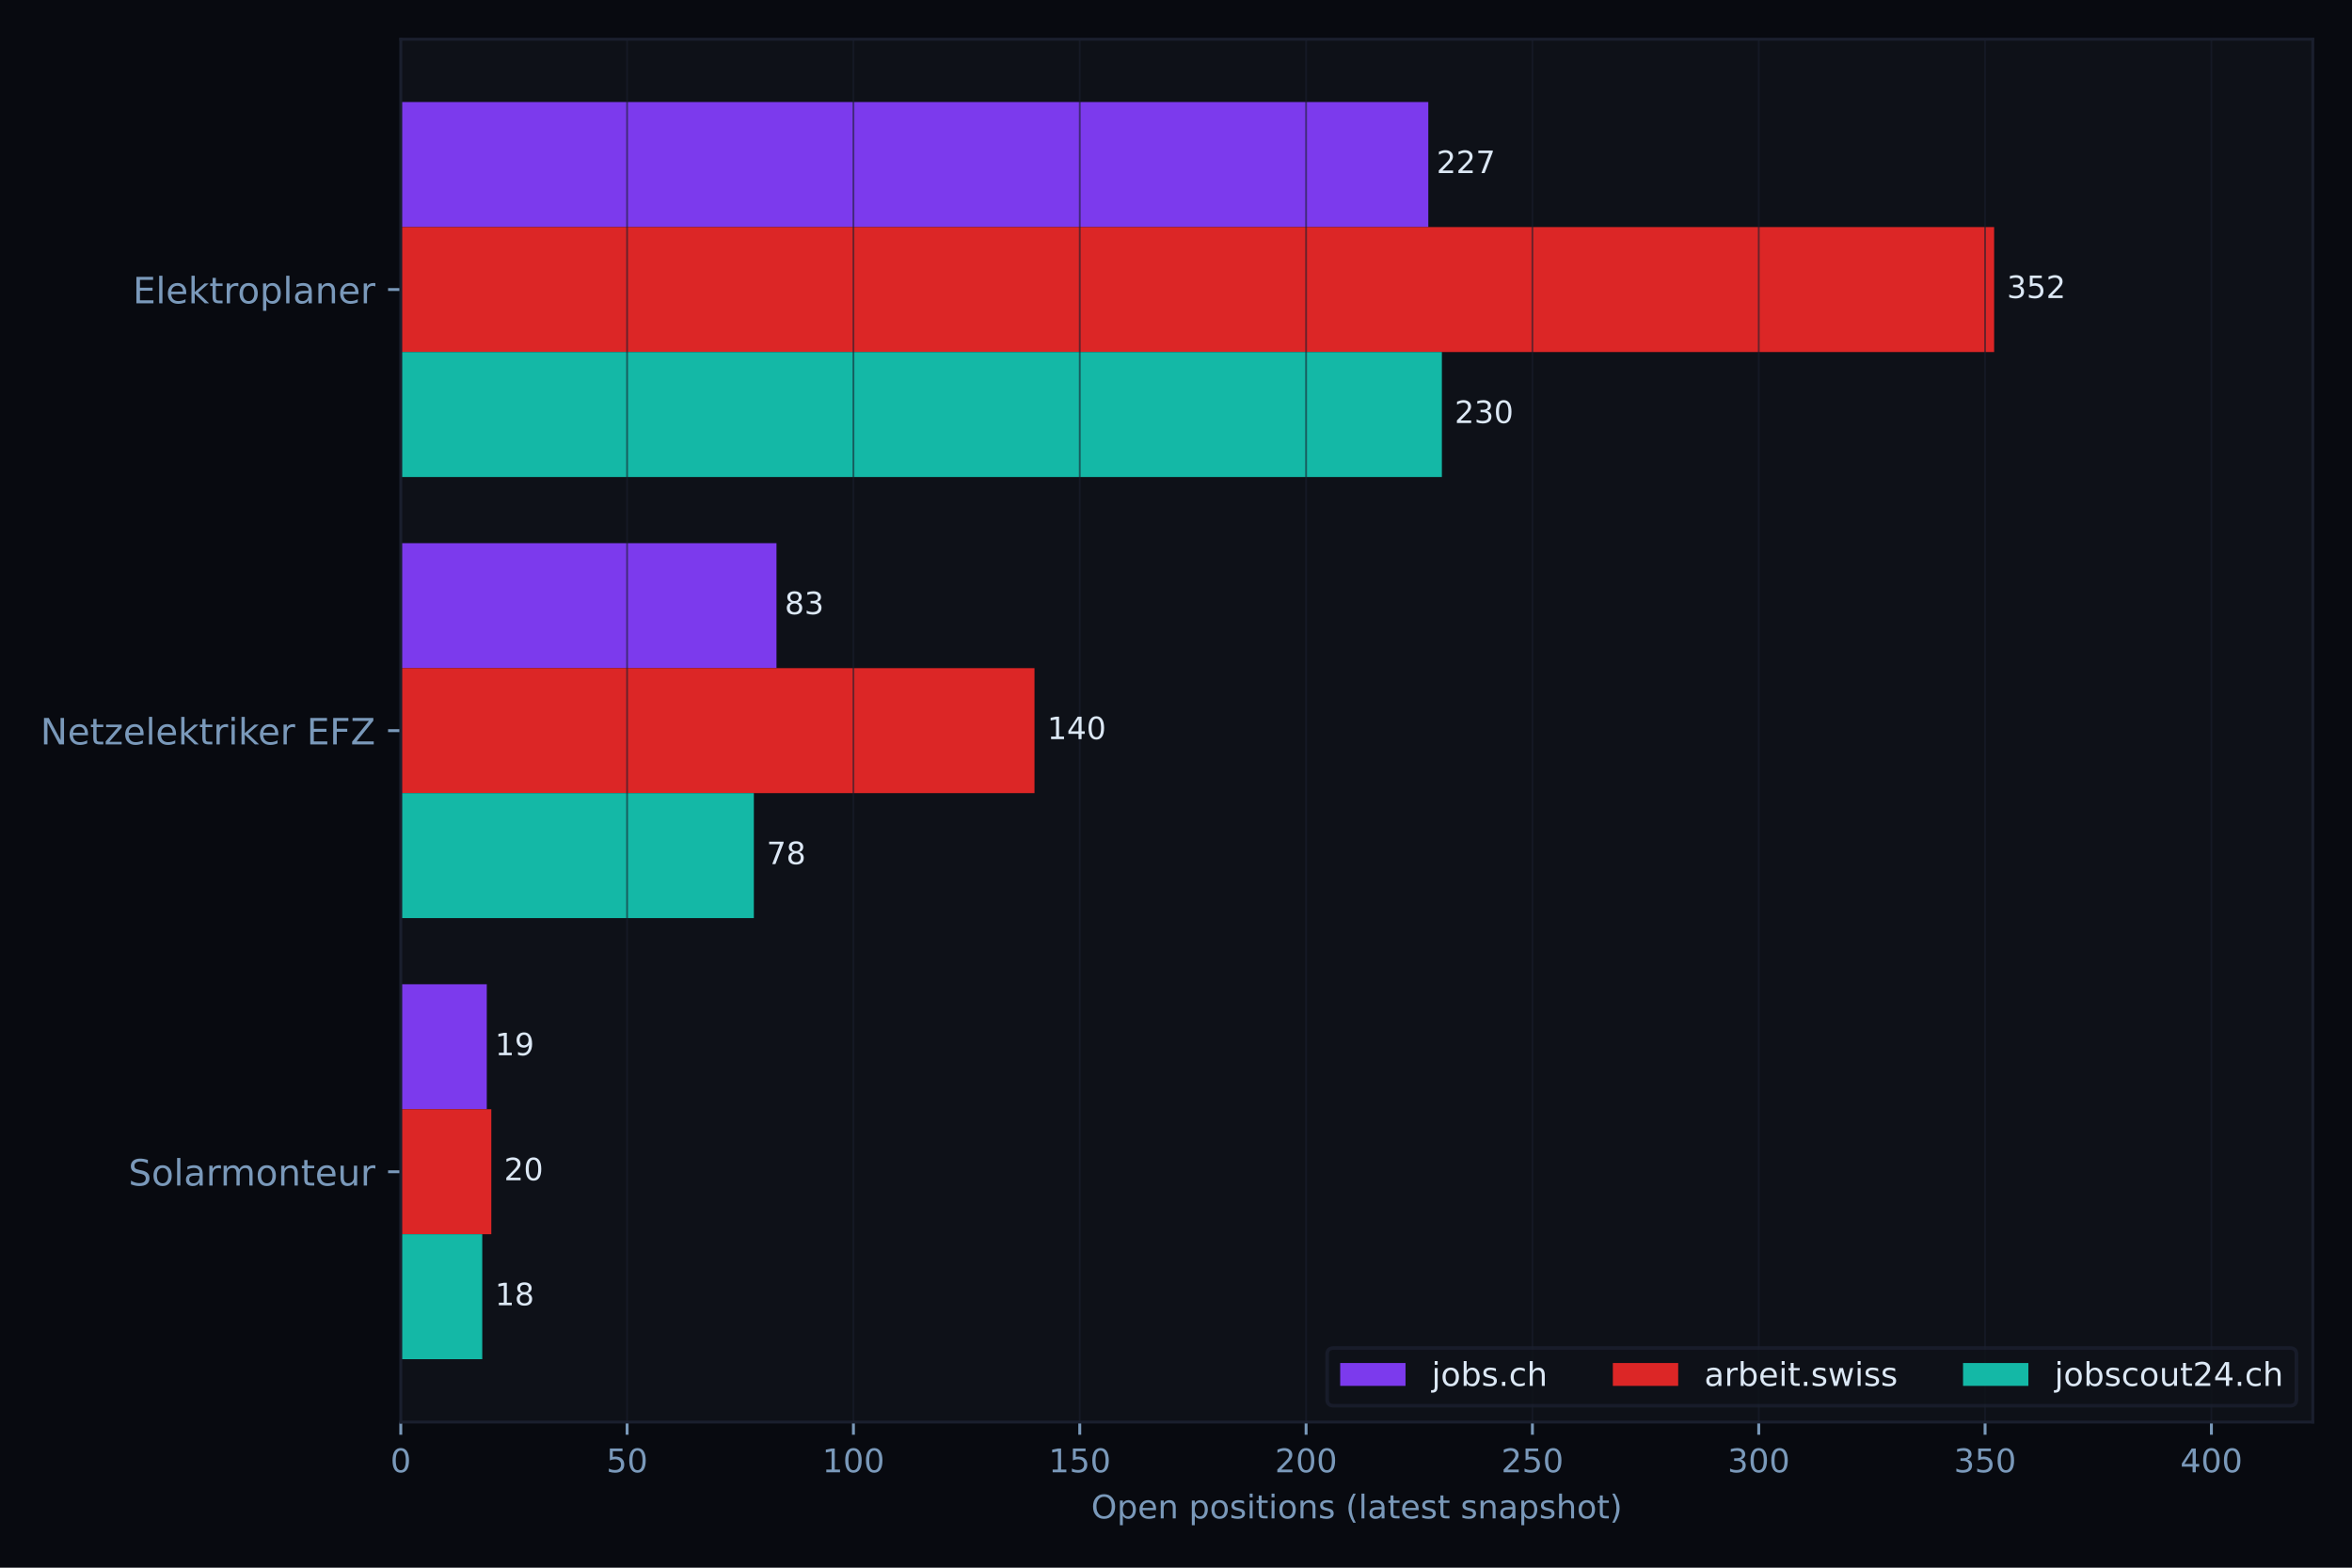
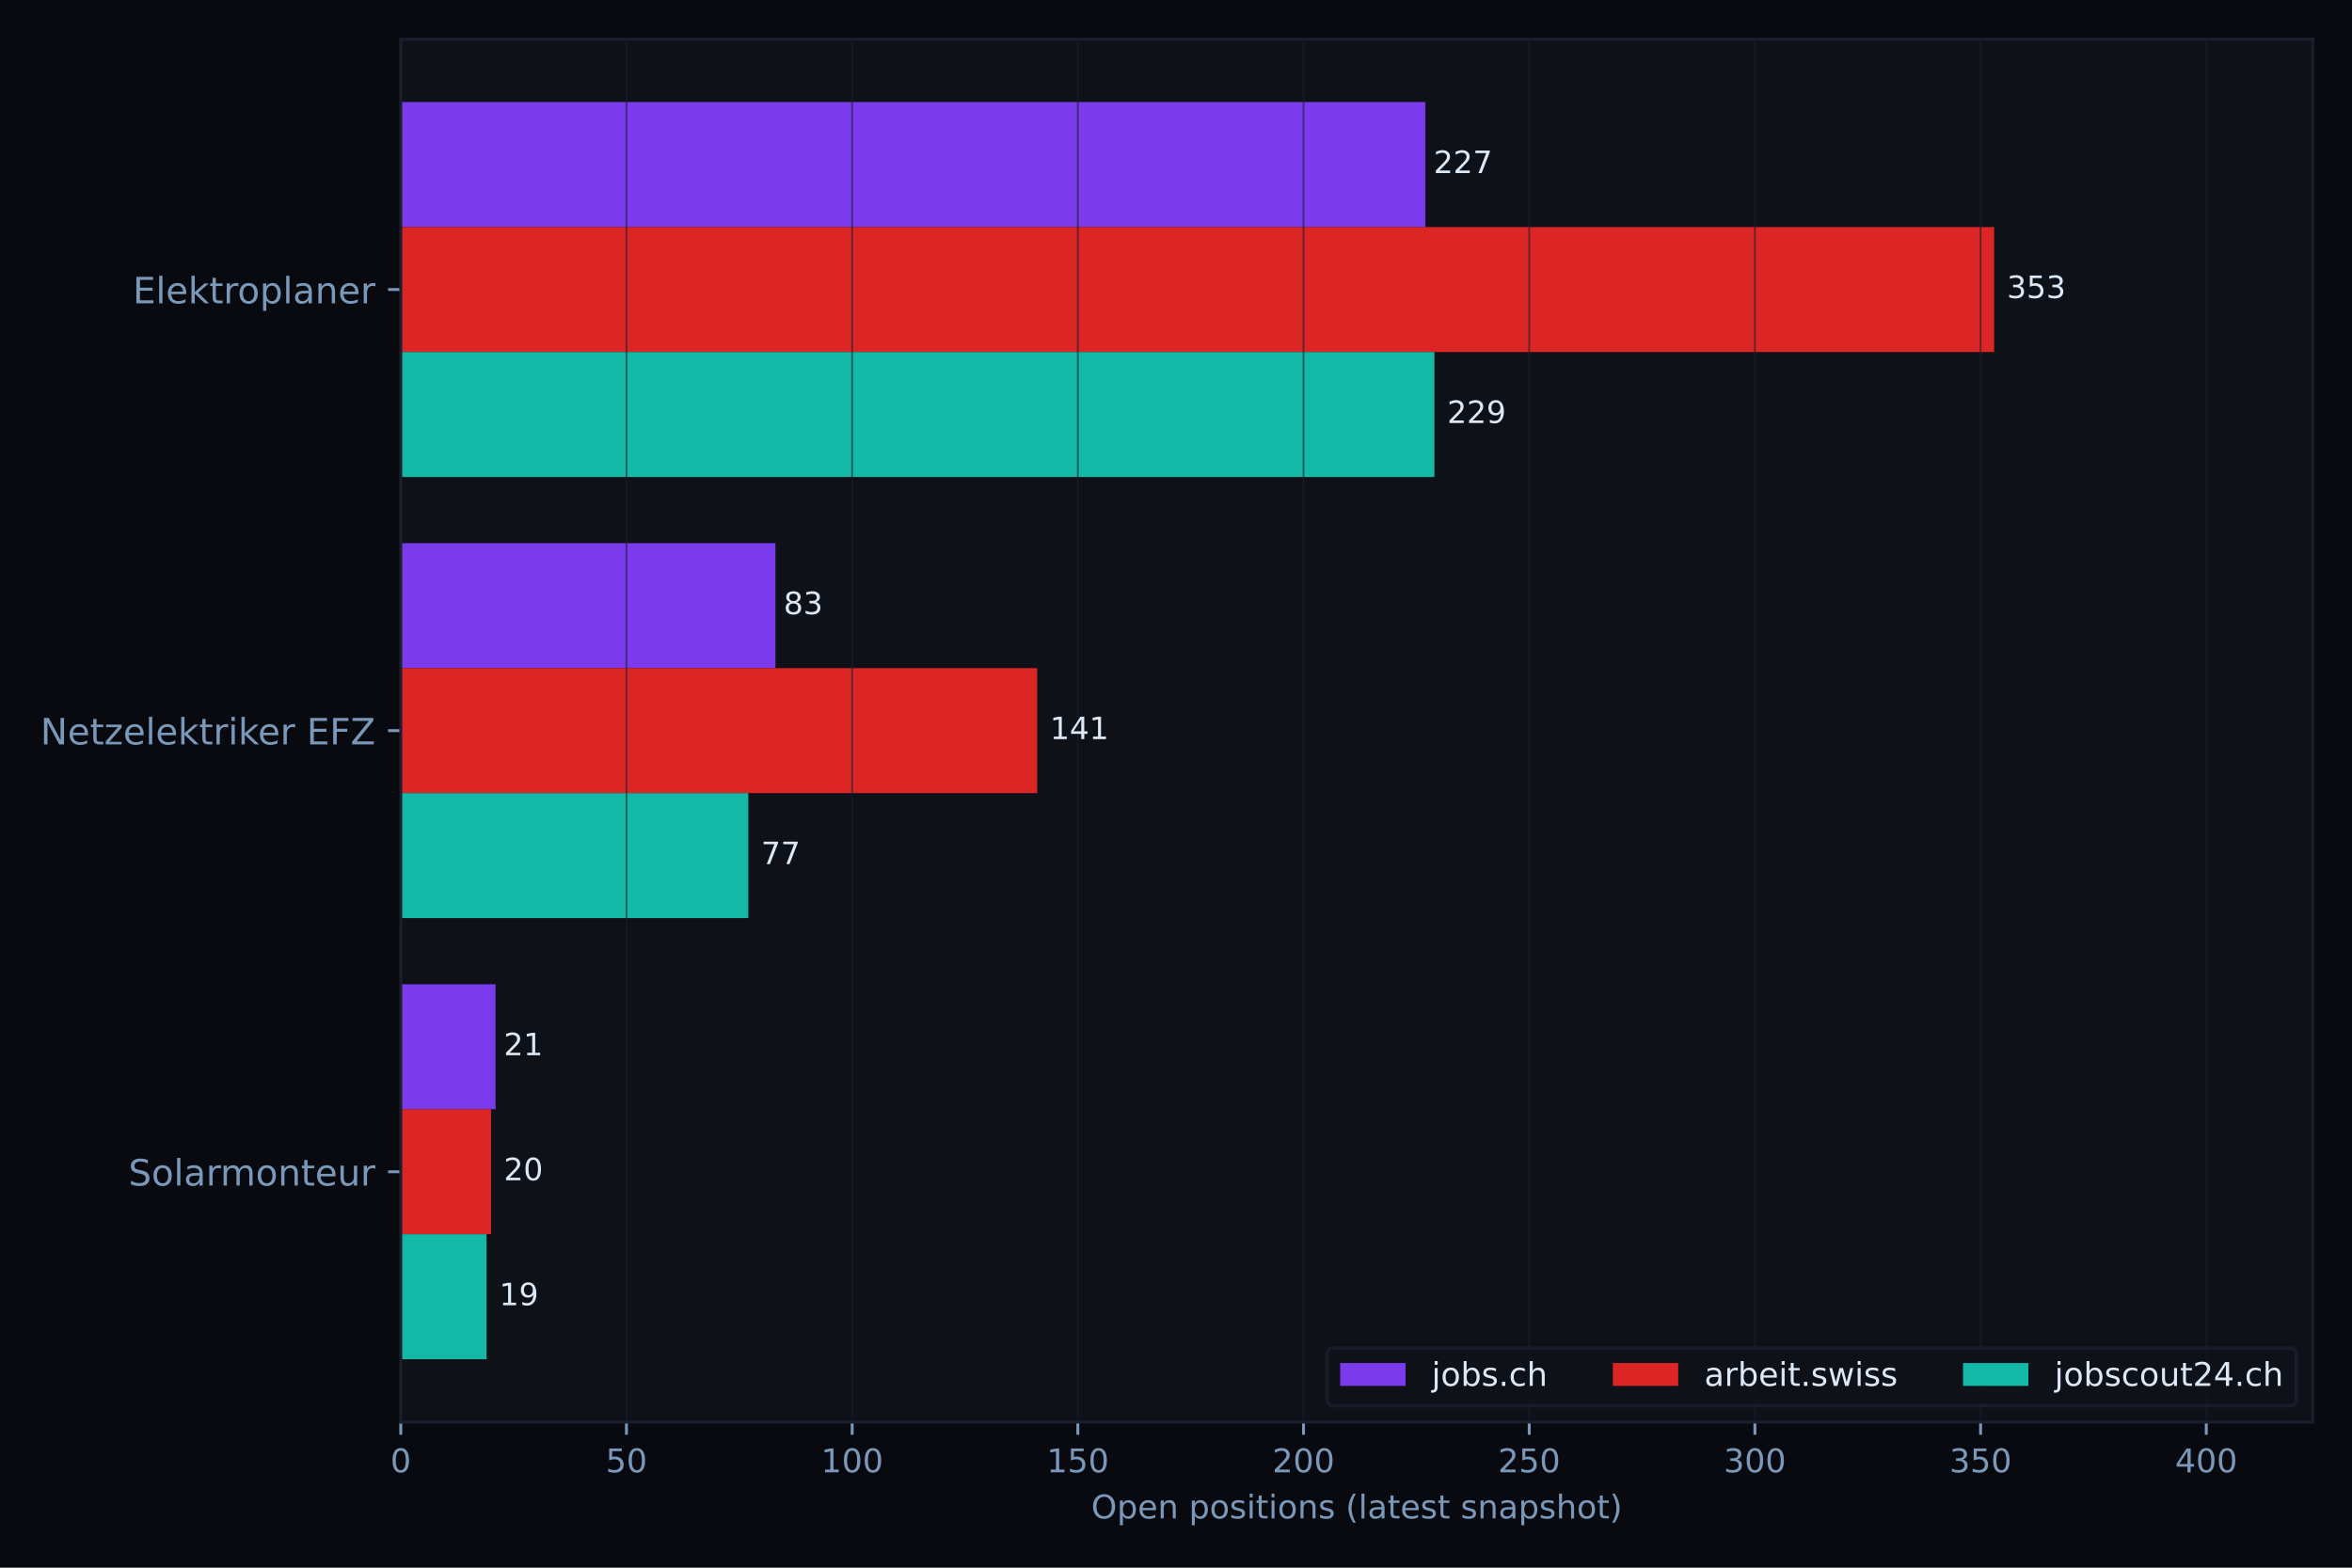
<svg xmlns="http://www.w3.org/2000/svg" xmlns:xlink="http://www.w3.org/1999/xlink" width="648pt" height="432pt" viewBox="0 0 648 432" version="1.1">
  <defs>
    <style type="text/css">*{stroke-linejoin: round; stroke-linecap: butt}</style>
  </defs>
  <g id="figure_1">
    <g id="patch_1">
      <path d="M 0 432  L 648 432  L 648 0  L 0 0  z " style="fill: #080a10" />
    </g>
    <g id="axes_1">
      <g id="patch_2">
        <path d="M 110.418 391.873  L 637.2 391.873  L 637.2 10.8  L 110.418 10.8  z " style="fill: #0e1118" />
      </g>
      <g id="patch_3">
-         <path d="M 110.418 28.121  L 393.514 28.121  L 393.514 62.562  L 110.418 62.562  z " clip-path="url(#p91f7af587e)" style="fill: #7c3aed" />
+         <path d="M 110.418 28.121  L 392.712 28.121  L 392.712 62.562  L 110.418 62.562  z " clip-path="url(#p91f7af587e)" style="fill: #7c3aed" />
      </g>
      <g id="patch_4">
-         <path d="M 110.418 149.676  L 213.929 149.676  L 213.929 184.116  L 110.418 184.116  z " clip-path="url(#p91f7af587e)" style="fill: #7c3aed" />
+         <path d="M 110.418 149.676  L 213.636 149.676  L 213.636 184.116  L 110.418 184.116  z " clip-path="url(#p91f7af587e)" style="fill: #7c3aed" />
      </g>
      <g id="patch_5">
-         <path d="M 110.418 271.23  L 134.113 271.23  L 134.113 305.67  L 110.418 305.67  z " clip-path="url(#p91f7af587e)" style="fill: #7c3aed" />
+         <path d="M 110.418 271.23  L 136.533 271.23  L 136.533 305.67  L 110.418 305.67  z " clip-path="url(#p91f7af587e)" style="fill: #7c3aed" />
      </g>
      <g id="patch_6">
        <path d="M 110.418 62.562  L 549.403 62.562  L 549.403 97.002  L 110.418 97.002  z " clip-path="url(#p91f7af587e)" style="fill: #dc2626" />
      </g>
      <g id="patch_7">
-         <path d="M 110.418 184.116  L 285.014 184.116  L 285.014 218.557  L 110.418 218.557  z " clip-path="url(#p91f7af587e)" style="fill: #dc2626" />
+         <path d="M 110.418 184.116  L 285.763 184.116  L 285.763 218.557  L 110.418 218.557  z " clip-path="url(#p91f7af587e)" style="fill: #dc2626" />
      </g>
      <g id="patch_8">
-         <path d="M 110.418 305.67  L 135.361 305.67  L 135.361 340.111  L 110.418 340.111  z " clip-path="url(#p91f7af587e)" style="fill: #dc2626" />
+         <path d="M 110.418 305.67  L 135.29 305.67  L 135.29 340.111  L 110.418 340.111  z " clip-path="url(#p91f7af587e)" style="fill: #dc2626" />
      </g>
      <g id="patch_9">
-         <path d="M 110.418 97.002  L 397.255 97.002  L 397.255 131.443  L 110.418 131.443  z " clip-path="url(#p91f7af587e)" style="fill: #14b8a6" />
+         <path d="M 110.418 97.002  L 395.199 97.002  L 395.199 131.443  L 110.418 131.443  z " clip-path="url(#p91f7af587e)" style="fill: #14b8a6" />
      </g>
      <g id="patch_10">
-         <path d="M 110.418 218.557  L 207.693 218.557  L 207.693 252.997  L 110.418 252.997  z " clip-path="url(#p91f7af587e)" style="fill: #14b8a6" />
+         <path d="M 110.418 218.557  L 206.174 218.557  L 206.174 252.997  L 110.418 252.997  z " clip-path="url(#p91f7af587e)" style="fill: #14b8a6" />
      </g>
      <g id="patch_11">
-         <path d="M 110.418 340.111  L 132.866 340.111  L 132.866 374.551  L 110.418 374.551  z " clip-path="url(#p91f7af587e)" style="fill: #14b8a6" />
+         <path d="M 110.418 340.111  L 134.046 340.111  L 134.046 374.551  L 110.418 374.551  z " clip-path="url(#p91f7af587e)" style="fill: #14b8a6" />
      </g>
      <g id="matplotlib.axis_1">
        <g id="xtick_1">
          <g id="line2d_1">
            <path d="M 110.418 391.873  L 110.418 10.8  " clip-path="url(#p91f7af587e)" style="fill: none; stroke: #1a1f2e; stroke-opacity: 0.6; stroke-width: 0.5; stroke-linecap: square" />
          </g>
          <g id="line2d_2">
            <defs>
              <path id="mff3be124f5" d="M 0 0  L 0 3.5  " style="stroke: #7a99ba; stroke-width: 0.8" />
            </defs>
            <g>
              <use xlink:href="#mff3be124f5" x="110.418" y="391.873" style="fill: #7a99ba; stroke: #7a99ba; stroke-width: 0.8" />
            </g>
          </g>
          <g id="text_1">
            <g style="fill: #7a99ba" transform="translate(107.5551 405.7113) scale(0.09 -0.09)">
              <defs>
                <path id="DejaVuSans-30" d="M 2034 4250  Q 1547 4250 1301 3770  Q 1056 3291 1056 2328  Q 1056 1369 1301 889  Q 1547 409 2034 409  Q 2525 409 2770 889  Q 3016 1369 3016 2328  Q 3016 3291 2770 3770  Q 2525 4250 2034 4250  z M 2034 4750  Q 2819 4750 3233 4129  Q 3647 3509 3647 2328  Q 3647 1150 3233 529  Q 2819 -91 2034 -91  Q 1250 -91 836 529  Q 422 1150 422 2328  Q 422 3509 836 4129  Q 1250 4750 2034 4750  z " transform="scale(0.015625)" />
              </defs>
              <use xlink:href="#DejaVuSans-30" />
            </g>
          </g>
        </g>
        <g id="xtick_2">
          <g id="line2d_3">
-             <path d="M 172.774 391.873  L 172.774 10.8  " clip-path="url(#p91f7af587e)" style="fill: none; stroke: #1a1f2e; stroke-opacity: 0.6; stroke-width: 0.5; stroke-linecap: square" />
+             <path d="M 172.597 391.873  L 172.597 10.8  " clip-path="url(#p91f7af587e)" style="fill: none; stroke: #1a1f2e; stroke-opacity: 0.6; stroke-width: 0.5; stroke-linecap: square" />
          </g>
          <g id="line2d_4">
            <g>
-               <use xlink:href="#mff3be124f5" x="172.774" y="391.873" style="fill: #7a99ba; stroke: #7a99ba; stroke-width: 0.8" />
+               <use xlink:href="#mff3be124f5" x="172.597" y="391.873" style="fill: #7a99ba; stroke: #7a99ba; stroke-width: 0.8" />
            </g>
          </g>
          <g id="text_2">
-             <g style="fill: #7a99ba" transform="translate(167.0477 405.7113) scale(0.09 -0.09)">
+             <g style="fill: #7a99ba" transform="translate(166.8711 405.7113) scale(0.09 -0.09)">
              <defs>
                <path id="DejaVuSans-35" d="M 691 4666  L 3169 4666  L 3169 4134  L 1269 4134  L 1269 2991  Q 1406 3038 1543 3061  Q 1681 3084 1819 3084  Q 2600 3084 3056 2656  Q 3513 2228 3513 1497  Q 3513 744 3044 326  Q 2575 -91 1722 -91  Q 1428 -91 1123 -41  Q 819 9 494 109  L 494 744  Q 775 591 1075 516  Q 1375 441 1709 441  Q 2250 441 2565 725  Q 2881 1009 2881 1497  Q 2881 1984 2565 2268  Q 2250 2553 1709 2553  Q 1456 2553 1204 2497  Q 953 2441 691 2322  L 691 4666  z " transform="scale(0.015625)" />
              </defs>
              <use xlink:href="#DejaVuSans-35" />
              <use xlink:href="#DejaVuSans-30" x="63.623" />
            </g>
          </g>
        </g>
        <g id="xtick_3">
          <g id="line2d_5">
-             <path d="M 235.13 391.873  L 235.13 10.8  " clip-path="url(#p91f7af587e)" style="fill: none; stroke: #1a1f2e; stroke-opacity: 0.6; stroke-width: 0.5; stroke-linecap: square" />
+             <path d="M 234.776 391.873  L 234.776 10.8  " clip-path="url(#p91f7af587e)" style="fill: none; stroke: #1a1f2e; stroke-opacity: 0.6; stroke-width: 0.5; stroke-linecap: square" />
          </g>
          <g id="line2d_6">
            <g>
-               <use xlink:href="#mff3be124f5" x="235.13" y="391.873" style="fill: #7a99ba; stroke: #7a99ba; stroke-width: 0.8" />
+               <use xlink:href="#mff3be124f5" x="234.776" y="391.873" style="fill: #7a99ba; stroke: #7a99ba; stroke-width: 0.8" />
            </g>
          </g>
          <g id="text_3">
-             <g style="fill: #7a99ba" transform="translate(226.5404 405.7113) scale(0.09 -0.09)">
+             <g style="fill: #7a99ba" transform="translate(226.1871 405.7113) scale(0.09 -0.09)">
              <defs>
                <path id="DejaVuSans-31" d="M 794 531  L 1825 531  L 1825 4091  L 703 3866  L 703 4441  L 1819 4666  L 2450 4666  L 2450 531  L 3481 531  L 3481 0  L 794 0  L 794 531  z " transform="scale(0.015625)" />
              </defs>
              <use xlink:href="#DejaVuSans-31" />
              <use xlink:href="#DejaVuSans-30" x="63.623" />
              <use xlink:href="#DejaVuSans-30" x="127.246" />
            </g>
          </g>
        </g>
        <g id="xtick_4">
          <g id="line2d_7">
-             <path d="M 297.486 391.873  L 297.486 10.8  " clip-path="url(#p91f7af587e)" style="fill: none; stroke: #1a1f2e; stroke-opacity: 0.6; stroke-width: 0.5; stroke-linecap: square" />
+             <path d="M 296.956 391.873  L 296.956 10.8  " clip-path="url(#p91f7af587e)" style="fill: none; stroke: #1a1f2e; stroke-opacity: 0.6; stroke-width: 0.5; stroke-linecap: square" />
          </g>
          <g id="line2d_8">
            <g>
-               <use xlink:href="#mff3be124f5" x="297.486" y="391.873" style="fill: #7a99ba; stroke: #7a99ba; stroke-width: 0.8" />
+               <use xlink:href="#mff3be124f5" x="296.956" y="391.873" style="fill: #7a99ba; stroke: #7a99ba; stroke-width: 0.8" />
            </g>
          </g>
          <g id="text_4">
-             <g style="fill: #7a99ba" transform="translate(288.8962 405.7113) scale(0.09 -0.09)">
+             <g style="fill: #7a99ba" transform="translate(288.3663 405.7113) scale(0.09 -0.09)">
              <use xlink:href="#DejaVuSans-31" />
              <use xlink:href="#DejaVuSans-35" x="63.623" />
              <use xlink:href="#DejaVuSans-30" x="127.246" />
            </g>
          </g>
        </g>
        <g id="xtick_5">
          <g id="line2d_9">
-             <path d="M 359.841 391.873  L 359.841 10.8  " clip-path="url(#p91f7af587e)" style="fill: none; stroke: #1a1f2e; stroke-opacity: 0.6; stroke-width: 0.5; stroke-linecap: square" />
+             <path d="M 359.135 391.873  L 359.135 10.8  " clip-path="url(#p91f7af587e)" style="fill: none; stroke: #1a1f2e; stroke-opacity: 0.6; stroke-width: 0.5; stroke-linecap: square" />
          </g>
          <g id="line2d_10">
            <g>
-               <use xlink:href="#mff3be124f5" x="359.841" y="391.873" style="fill: #7a99ba; stroke: #7a99ba; stroke-width: 0.8" />
+               <use xlink:href="#mff3be124f5" x="359.135" y="391.873" style="fill: #7a99ba; stroke: #7a99ba; stroke-width: 0.8" />
            </g>
          </g>
          <g id="text_5">
-             <g style="fill: #7a99ba" transform="translate(351.252 405.7113) scale(0.09 -0.09)">
+             <g style="fill: #7a99ba" transform="translate(350.5454 405.7113) scale(0.09 -0.09)">
              <defs>
                <path id="DejaVuSans-32" d="M 1228 531  L 3431 531  L 3431 0  L 469 0  L 469 531  Q 828 903 1448 1529  Q 2069 2156 2228 2338  Q 2531 2678 2651 2914  Q 2772 3150 2772 3378  Q 2772 3750 2511 3984  Q 2250 4219 1831 4219  Q 1534 4219 1204 4116  Q 875 4013 500 3803  L 500 4441  Q 881 4594 1212 4672  Q 1544 4750 1819 4750  Q 2544 4750 2975 4387  Q 3406 4025 3406 3419  Q 3406 3131 3298 2873  Q 3191 2616 2906 2266  Q 2828 2175 2409 1742  Q 1991 1309 1228 531  z " transform="scale(0.015625)" />
              </defs>
              <use xlink:href="#DejaVuSans-32" />
              <use xlink:href="#DejaVuSans-30" x="63.623" />
              <use xlink:href="#DejaVuSans-30" x="127.246" />
            </g>
          </g>
        </g>
        <g id="xtick_6">
          <g id="line2d_11">
-             <path d="M 422.197 391.873  L 422.197 10.8  " clip-path="url(#p91f7af587e)" style="fill: none; stroke: #1a1f2e; stroke-opacity: 0.6; stroke-width: 0.5; stroke-linecap: square" />
+             <path d="M 421.314 391.873  L 421.314 10.8  " clip-path="url(#p91f7af587e)" style="fill: none; stroke: #1a1f2e; stroke-opacity: 0.6; stroke-width: 0.5; stroke-linecap: square" />
          </g>
          <g id="line2d_12">
            <g>
-               <use xlink:href="#mff3be124f5" x="422.197" y="391.873" style="fill: #7a99ba; stroke: #7a99ba; stroke-width: 0.8" />
+               <use xlink:href="#mff3be124f5" x="421.314" y="391.873" style="fill: #7a99ba; stroke: #7a99ba; stroke-width: 0.8" />
            </g>
          </g>
          <g id="text_6">
-             <g style="fill: #7a99ba" transform="translate(413.6078 405.7113) scale(0.09 -0.09)">
+             <g style="fill: #7a99ba" transform="translate(412.7246 405.7113) scale(0.09 -0.09)">
              <use xlink:href="#DejaVuSans-32" />
              <use xlink:href="#DejaVuSans-35" x="63.623" />
              <use xlink:href="#DejaVuSans-30" x="127.246" />
            </g>
          </g>
        </g>
        <g id="xtick_7">
          <g id="line2d_13">
-             <path d="M 484.553 391.873  L 484.553 10.8  " clip-path="url(#p91f7af587e)" style="fill: none; stroke: #1a1f2e; stroke-opacity: 0.6; stroke-width: 0.5; stroke-linecap: square" />
+             <path d="M 483.493 391.873  L 483.493 10.8  " clip-path="url(#p91f7af587e)" style="fill: none; stroke: #1a1f2e; stroke-opacity: 0.6; stroke-width: 0.5; stroke-linecap: square" />
          </g>
          <g id="line2d_14">
            <g>
-               <use xlink:href="#mff3be124f5" x="484.553" y="391.873" style="fill: #7a99ba; stroke: #7a99ba; stroke-width: 0.8" />
+               <use xlink:href="#mff3be124f5" x="483.493" y="391.873" style="fill: #7a99ba; stroke: #7a99ba; stroke-width: 0.8" />
            </g>
          </g>
          <g id="text_7">
-             <g style="fill: #7a99ba" transform="translate(475.9636 405.7113) scale(0.09 -0.09)">
+             <g style="fill: #7a99ba" transform="translate(474.9037 405.7113) scale(0.09 -0.09)">
              <defs>
                <path id="DejaVuSans-33" d="M 2597 2516  Q 3050 2419 3304 2112  Q 3559 1806 3559 1356  Q 3559 666 3084 287  Q 2609 -91 1734 -91  Q 1441 -91 1130 -33  Q 819 25 488 141  L 488 750  Q 750 597 1062 519  Q 1375 441 1716 441  Q 2309 441 2620 675  Q 2931 909 2931 1356  Q 2931 1769 2642 2001  Q 2353 2234 1838 2234  L 1294 2234  L 1294 2753  L 1863 2753  Q 2328 2753 2575 2939  Q 2822 3125 2822 3475  Q 2822 3834 2567 4026  Q 2313 4219 1838 4219  Q 1578 4219 1281 4162  Q 984 4106 628 3988  L 628 4550  Q 988 4650 1302 4700  Q 1616 4750 1894 4750  Q 2613 4750 3031 4423  Q 3450 4097 3450 3541  Q 3450 3153 3228 2886  Q 3006 2619 2597 2516  z " transform="scale(0.015625)" />
              </defs>
              <use xlink:href="#DejaVuSans-33" />
              <use xlink:href="#DejaVuSans-30" x="63.623" />
              <use xlink:href="#DejaVuSans-30" x="127.246" />
            </g>
          </g>
        </g>
        <g id="xtick_8">
          <g id="line2d_15">
-             <path d="M 546.909 391.873  L 546.909 10.8  " clip-path="url(#p91f7af587e)" style="fill: none; stroke: #1a1f2e; stroke-opacity: 0.6; stroke-width: 0.5; stroke-linecap: square" />
+             <path d="M 545.672 391.873  L 545.672 10.8  " clip-path="url(#p91f7af587e)" style="fill: none; stroke: #1a1f2e; stroke-opacity: 0.6; stroke-width: 0.5; stroke-linecap: square" />
          </g>
          <g id="line2d_16">
            <g>
-               <use xlink:href="#mff3be124f5" x="546.909" y="391.873" style="fill: #7a99ba; stroke: #7a99ba; stroke-width: 0.8" />
+               <use xlink:href="#mff3be124f5" x="545.672" y="391.873" style="fill: #7a99ba; stroke: #7a99ba; stroke-width: 0.8" />
            </g>
          </g>
          <g id="text_8">
-             <g style="fill: #7a99ba" transform="translate(538.3194 405.7113) scale(0.09 -0.09)">
+             <g style="fill: #7a99ba" transform="translate(537.0829 405.7113) scale(0.09 -0.09)">
              <use xlink:href="#DejaVuSans-33" />
              <use xlink:href="#DejaVuSans-35" x="63.623" />
              <use xlink:href="#DejaVuSans-30" x="127.246" />
            </g>
          </g>
        </g>
        <g id="xtick_9">
          <g id="line2d_17">
-             <path d="M 609.265 391.873  L 609.265 10.8  " clip-path="url(#p91f7af587e)" style="fill: none; stroke: #1a1f2e; stroke-opacity: 0.6; stroke-width: 0.5; stroke-linecap: square" />
+             <path d="M 607.851 391.873  L 607.851 10.8  " clip-path="url(#p91f7af587e)" style="fill: none; stroke: #1a1f2e; stroke-opacity: 0.6; stroke-width: 0.5; stroke-linecap: square" />
          </g>
          <g id="line2d_18">
            <g>
-               <use xlink:href="#mff3be124f5" x="609.265" y="391.873" style="fill: #7a99ba; stroke: #7a99ba; stroke-width: 0.8" />
+               <use xlink:href="#mff3be124f5" x="607.851" y="391.873" style="fill: #7a99ba; stroke: #7a99ba; stroke-width: 0.8" />
            </g>
          </g>
          <g id="text_9">
-             <g style="fill: #7a99ba" transform="translate(600.6752 405.7113) scale(0.09 -0.09)">
+             <g style="fill: #7a99ba" transform="translate(599.2621 405.7113) scale(0.09 -0.09)">
              <defs>
                <path id="DejaVuSans-34" d="M 2419 4116  L 825 1625  L 2419 1625  L 2419 4116  z M 2253 4666  L 3047 4666  L 3047 1625  L 3713 1625  L 3713 1100  L 3047 1100  L 3047 0  L 2419 0  L 2419 1100  L 313 1100  L 313 1709  L 2253 4666  z " transform="scale(0.015625)" />
              </defs>
              <use xlink:href="#DejaVuSans-34" />
              <use xlink:href="#DejaVuSans-30" x="63.623" />
              <use xlink:href="#DejaVuSans-30" x="127.246" />
            </g>
          </g>
        </g>
        <g id="text_10">
          <g style="fill: #7a99ba" transform="translate(300.6454 418.4216) scale(0.09 -0.09)">
            <defs>
              <path id="DejaVuSans-4f" d="M 2522 4238  Q 1834 4238 1429 3725  Q 1025 3213 1025 2328  Q 1025 1447 1429 934  Q 1834 422 2522 422  Q 3209 422 3611 934  Q 4013 1447 4013 2328  Q 4013 3213 3611 3725  Q 3209 4238 2522 4238  z M 2522 4750  Q 3503 4750 4090 4092  Q 4678 3434 4678 2328  Q 4678 1225 4090 567  Q 3503 -91 2522 -91  Q 1538 -91 948 565  Q 359 1222 359 2328  Q 359 3434 948 4092  Q 1538 4750 2522 4750  z " transform="scale(0.015625)" />
              <path id="DejaVuSans-70" d="M 1159 525  L 1159 -1331  L 581 -1331  L 581 3500  L 1159 3500  L 1159 2969  Q 1341 3281 1617 3432  Q 1894 3584 2278 3584  Q 2916 3584 3314 3078  Q 3713 2572 3713 1747  Q 3713 922 3314 415  Q 2916 -91 2278 -91  Q 1894 -91 1617 61  Q 1341 213 1159 525  z M 3116 1747  Q 3116 2381 2855 2742  Q 2594 3103 2138 3103  Q 1681 3103 1420 2742  Q 1159 2381 1159 1747  Q 1159 1113 1420 752  Q 1681 391 2138 391  Q 2594 391 2855 752  Q 3116 1113 3116 1747  z " transform="scale(0.015625)" />
              <path id="DejaVuSans-65" d="M 3597 1894  L 3597 1613  L 953 1613  Q 991 1019 1311 708  Q 1631 397 2203 397  Q 2534 397 2845 478  Q 3156 559 3463 722  L 3463 178  Q 3153 47 2828 -22  Q 2503 -91 2169 -91  Q 1331 -91 842 396  Q 353 884 353 1716  Q 353 2575 817 3079  Q 1281 3584 2069 3584  Q 2775 3584 3186 3129  Q 3597 2675 3597 1894  z M 3022 2063  Q 3016 2534 2758 2815  Q 2500 3097 2075 3097  Q 1594 3097 1305 2825  Q 1016 2553 972 2059  L 3022 2063  z " transform="scale(0.015625)" />
              <path id="DejaVuSans-6e" d="M 3513 2113  L 3513 0  L 2938 0  L 2938 2094  Q 2938 2591 2744 2837  Q 2550 3084 2163 3084  Q 1697 3084 1428 2787  Q 1159 2491 1159 1978  L 1159 0  L 581 0  L 581 3500  L 1159 3500  L 1159 2956  Q 1366 3272 1645 3428  Q 1925 3584 2291 3584  Q 2894 3584 3203 3211  Q 3513 2838 3513 2113  z " transform="scale(0.015625)" />
              <path id="DejaVuSans-20" transform="scale(0.015625)" />
              <path id="DejaVuSans-6f" d="M 1959 3097  Q 1497 3097 1228 2736  Q 959 2375 959 1747  Q 959 1119 1226 758  Q 1494 397 1959 397  Q 2419 397 2687 759  Q 2956 1122 2956 1747  Q 2956 2369 2687 2733  Q 2419 3097 1959 3097  z M 1959 3584  Q 2709 3584 3137 3096  Q 3566 2609 3566 1747  Q 3566 888 3137 398  Q 2709 -91 1959 -91  Q 1206 -91 779 398  Q 353 888 353 1747  Q 353 2609 779 3096  Q 1206 3584 1959 3584  z " transform="scale(0.015625)" />
              <path id="DejaVuSans-73" d="M 2834 3397  L 2834 2853  Q 2591 2978 2328 3040  Q 2066 3103 1784 3103  Q 1356 3103 1142 2972  Q 928 2841 928 2578  Q 928 2378 1081 2264  Q 1234 2150 1697 2047  L 1894 2003  Q 2506 1872 2764 1633  Q 3022 1394 3022 966  Q 3022 478 2636 193  Q 2250 -91 1575 -91  Q 1294 -91 989 -36  Q 684 19 347 128  L 347 722  Q 666 556 975 473  Q 1284 391 1588 391  Q 1994 391 2212 530  Q 2431 669 2431 922  Q 2431 1156 2273 1281  Q 2116 1406 1581 1522  L 1381 1569  Q 847 1681 609 1914  Q 372 2147 372 2553  Q 372 3047 722 3315  Q 1072 3584 1716 3584  Q 2034 3584 2315 3537  Q 2597 3491 2834 3397  z " transform="scale(0.015625)" />
              <path id="DejaVuSans-69" d="M 603 3500  L 1178 3500  L 1178 0  L 603 0  L 603 3500  z M 603 4863  L 1178 4863  L 1178 4134  L 603 4134  L 603 4863  z " transform="scale(0.015625)" />
              <path id="DejaVuSans-74" d="M 1172 4494  L 1172 3500  L 2356 3500  L 2356 3053  L 1172 3053  L 1172 1153  Q 1172 725 1289 603  Q 1406 481 1766 481  L 2356 481  L 2356 0  L 1766 0  Q 1100 0 847 248  Q 594 497 594 1153  L 594 3053  L 172 3053  L 172 3500  L 594 3500  L 594 4494  L 1172 4494  z " transform="scale(0.015625)" />
              <path id="DejaVuSans-28" d="M 1984 4856  Q 1566 4138 1362 3434  Q 1159 2731 1159 2009  Q 1159 1288 1364 580  Q 1569 -128 1984 -844  L 1484 -844  Q 1016 -109 783 600  Q 550 1309 550 2009  Q 550 2706 781 3412  Q 1013 4119 1484 4856  L 1984 4856  z " transform="scale(0.015625)" />
              <path id="DejaVuSans-6c" d="M 603 4863  L 1178 4863  L 1178 0  L 603 0  L 603 4863  z " transform="scale(0.015625)" />
              <path id="DejaVuSans-61" d="M 2194 1759  Q 1497 1759 1228 1600  Q 959 1441 959 1056  Q 959 750 1161 570  Q 1363 391 1709 391  Q 2188 391 2477 730  Q 2766 1069 2766 1631  L 2766 1759  L 2194 1759  z M 3341 1997  L 3341 0  L 2766 0  L 2766 531  Q 2569 213 2275 61  Q 1981 -91 1556 -91  Q 1019 -91 701 211  Q 384 513 384 1019  Q 384 1609 779 1909  Q 1175 2209 1959 2209  L 2766 2209  L 2766 2266  Q 2766 2663 2505 2880  Q 2244 3097 1772 3097  Q 1472 3097 1187 3025  Q 903 2953 641 2809  L 641 3341  Q 956 3463 1253 3523  Q 1550 3584 1831 3584  Q 2591 3584 2966 3190  Q 3341 2797 3341 1997  z " transform="scale(0.015625)" />
              <path id="DejaVuSans-68" d="M 3513 2113  L 3513 0  L 2938 0  L 2938 2094  Q 2938 2591 2744 2837  Q 2550 3084 2163 3084  Q 1697 3084 1428 2787  Q 1159 2491 1159 1978  L 1159 0  L 581 0  L 581 4863  L 1159 4863  L 1159 2956  Q 1366 3272 1645 3428  Q 1925 3584 2291 3584  Q 2894 3584 3203 3211  Q 3513 2838 3513 2113  z " transform="scale(0.015625)" />
              <path id="DejaVuSans-29" d="M 513 4856  L 1013 4856  Q 1481 4119 1714 3412  Q 1947 2706 1947 2009  Q 1947 1309 1714 600  Q 1481 -109 1013 -844  L 513 -844  Q 928 -128 1133 580  Q 1338 1288 1338 2009  Q 1338 2731 1133 3434  Q 928 4138 513 4856  z " transform="scale(0.015625)" />
            </defs>
            <use xlink:href="#DejaVuSans-4f" />
            <use xlink:href="#DejaVuSans-70" x="78.711" />
            <use xlink:href="#DejaVuSans-65" x="142.188" />
            <use xlink:href="#DejaVuSans-6e" x="203.711" />
            <use xlink:href="#DejaVuSans-20" x="267.09" />
            <use xlink:href="#DejaVuSans-70" x="298.877" />
            <use xlink:href="#DejaVuSans-6f" x="362.354" />
            <use xlink:href="#DejaVuSans-73" x="423.535" />
            <use xlink:href="#DejaVuSans-69" x="475.635" />
            <use xlink:href="#DejaVuSans-74" x="503.418" />
            <use xlink:href="#DejaVuSans-69" x="542.627" />
            <use xlink:href="#DejaVuSans-6f" x="570.41" />
            <use xlink:href="#DejaVuSans-6e" x="631.592" />
            <use xlink:href="#DejaVuSans-73" x="694.971" />
            <use xlink:href="#DejaVuSans-20" x="747.07" />
            <use xlink:href="#DejaVuSans-28" x="778.857" />
            <use xlink:href="#DejaVuSans-6c" x="817.871" />
            <use xlink:href="#DejaVuSans-61" x="845.654" />
            <use xlink:href="#DejaVuSans-74" x="906.934" />
            <use xlink:href="#DejaVuSans-65" x="946.143" />
            <use xlink:href="#DejaVuSans-73" x="1007.666" />
            <use xlink:href="#DejaVuSans-74" x="1059.766" />
            <use xlink:href="#DejaVuSans-20" x="1098.975" />
            <use xlink:href="#DejaVuSans-73" x="1130.762" />
            <use xlink:href="#DejaVuSans-6e" x="1182.861" />
            <use xlink:href="#DejaVuSans-61" x="1246.24" />
            <use xlink:href="#DejaVuSans-70" x="1307.52" />
            <use xlink:href="#DejaVuSans-73" x="1370.996" />
            <use xlink:href="#DejaVuSans-68" x="1423.096" />
            <use xlink:href="#DejaVuSans-6f" x="1486.475" />
            <use xlink:href="#DejaVuSans-74" x="1547.656" />
            <use xlink:href="#DejaVuSans-29" x="1586.865" />
          </g>
        </g>
      </g>
      <g id="matplotlib.axis_2">
        <g id="ytick_1">
          <g id="line2d_19">
            <defs>
              <path id="mdf66c61492" d="M 0 0  L -3.5 0  " style="stroke: #7a99ba; stroke-width: 0.8" />
            </defs>
            <g>
              <use xlink:href="#mdf66c61492" x="110.418" y="79.782" style="fill: #7a99ba; stroke: #7a99ba; stroke-width: 0.8" />
            </g>
          </g>
          <g id="text_11">
            <g style="fill: #7a99ba" transform="translate(36.59631 83.58128) scale(0.1 -0.1)">
              <defs>
                <path id="DejaVuSans-45" d="M 628 4666  L 3578 4666  L 3578 4134  L 1259 4134  L 1259 2753  L 3481 2753  L 3481 2222  L 1259 2222  L 1259 531  L 3634 531  L 3634 0  L 628 0  L 628 4666  z " transform="scale(0.015625)" />
                <path id="DejaVuSans-6b" d="M 581 4863  L 1159 4863  L 1159 1991  L 2875 3500  L 3609 3500  L 1753 1863  L 3688 0  L 2938 0  L 1159 1709  L 1159 0  L 581 0  L 581 4863  z " transform="scale(0.015625)" />
                <path id="DejaVuSans-72" d="M 2631 2963  Q 2534 3019 2420 3045  Q 2306 3072 2169 3072  Q 1681 3072 1420 2755  Q 1159 2438 1159 1844  L 1159 0  L 581 0  L 581 3500  L 1159 3500  L 1159 2956  Q 1341 3275 1631 3429  Q 1922 3584 2338 3584  Q 2397 3584 2469 3576  Q 2541 3569 2628 3553  L 2631 2963  z " transform="scale(0.015625)" />
              </defs>
              <use xlink:href="#DejaVuSans-45" />
              <use xlink:href="#DejaVuSans-6c" x="63.184" />
              <use xlink:href="#DejaVuSans-65" x="90.967" />
              <use xlink:href="#DejaVuSans-6b" x="152.49" />
              <use xlink:href="#DejaVuSans-74" x="210.4" />
              <use xlink:href="#DejaVuSans-72" x="249.609" />
              <use xlink:href="#DejaVuSans-6f" x="288.473" />
              <use xlink:href="#DejaVuSans-70" x="349.654" />
              <use xlink:href="#DejaVuSans-6c" x="413.131" />
              <use xlink:href="#DejaVuSans-61" x="440.914" />
              <use xlink:href="#DejaVuSans-6e" x="502.193" />
              <use xlink:href="#DejaVuSans-65" x="565.572" />
              <use xlink:href="#DejaVuSans-72" x="627.096" />
            </g>
          </g>
        </g>
        <g id="ytick_2">
          <g id="line2d_20">
            <g>
              <use xlink:href="#mdf66c61492" x="110.418" y="201.336" style="fill: #7a99ba; stroke: #7a99ba; stroke-width: 0.8" />
            </g>
          </g>
          <g id="text_12">
            <g style="fill: #7a99ba" transform="translate(11.14006 205.1356) scale(0.1 -0.1)">
              <defs>
                <path id="DejaVuSans-4e" d="M 628 4666  L 1478 4666  L 3547 763  L 3547 4666  L 4159 4666  L 4159 0  L 3309 0  L 1241 3903  L 1241 0  L 628 0  L 628 4666  z " transform="scale(0.015625)" />
                <path id="DejaVuSans-7a" d="M 353 3500  L 3084 3500  L 3084 2975  L 922 459  L 3084 459  L 3084 0  L 275 0  L 275 525  L 2438 3041  L 353 3041  L 353 3500  z " transform="scale(0.015625)" />
                <path id="DejaVuSans-46" d="M 628 4666  L 3309 4666  L 3309 4134  L 1259 4134  L 1259 2759  L 3109 2759  L 3109 2228  L 1259 2228  L 1259 0  L 628 0  L 628 4666  z " transform="scale(0.015625)" />
                <path id="DejaVuSans-5a" d="M 359 4666  L 4025 4666  L 4025 4184  L 1075 531  L 4097 531  L 4097 0  L 288 0  L 288 481  L 3238 4134  L 359 4134  L 359 4666  z " transform="scale(0.015625)" />
              </defs>
              <use xlink:href="#DejaVuSans-4e" />
              <use xlink:href="#DejaVuSans-65" x="74.805" />
              <use xlink:href="#DejaVuSans-74" x="136.328" />
              <use xlink:href="#DejaVuSans-7a" x="175.537" />
              <use xlink:href="#DejaVuSans-65" x="228.027" />
              <use xlink:href="#DejaVuSans-6c" x="289.551" />
              <use xlink:href="#DejaVuSans-65" x="317.334" />
              <use xlink:href="#DejaVuSans-6b" x="378.857" />
              <use xlink:href="#DejaVuSans-74" x="436.768" />
              <use xlink:href="#DejaVuSans-72" x="475.977" />
              <use xlink:href="#DejaVuSans-69" x="517.09" />
              <use xlink:href="#DejaVuSans-6b" x="544.873" />
              <use xlink:href="#DejaVuSans-65" x="599.158" />
              <use xlink:href="#DejaVuSans-72" x="660.682" />
              <use xlink:href="#DejaVuSans-20" x="701.795" />
              <use xlink:href="#DejaVuSans-45" x="733.582" />
              <use xlink:href="#DejaVuSans-46" x="796.766" />
              <use xlink:href="#DejaVuSans-5a" x="854.285" />
            </g>
          </g>
        </g>
        <g id="ytick_3">
          <g id="line2d_21">
            <g>
              <use xlink:href="#mdf66c61492" x="110.418" y="322.891" style="fill: #7a99ba; stroke: #7a99ba; stroke-width: 0.8" />
            </g>
          </g>
          <g id="text_13">
            <g style="fill: #7a99ba" transform="translate(35.39006 326.6899) scale(0.1 -0.1)">
              <defs>
                <path id="DejaVuSans-53" d="M 3425 4513  L 3425 3897  Q 3066 4069 2747 4153  Q 2428 4238 2131 4238  Q 1616 4238 1336 4038  Q 1056 3838 1056 3469  Q 1056 3159 1242 3001  Q 1428 2844 1947 2747  L 2328 2669  Q 3034 2534 3370 2195  Q 3706 1856 3706 1288  Q 3706 609 3251 259  Q 2797 -91 1919 -91  Q 1588 -91 1214 -16  Q 841 59 441 206  L 441 856  Q 825 641 1194 531  Q 1563 422 1919 422  Q 2459 422 2753 634  Q 3047 847 3047 1241  Q 3047 1584 2836 1778  Q 2625 1972 2144 2069  L 1759 2144  Q 1053 2284 737 2584  Q 422 2884 422 3419  Q 422 4038 858 4394  Q 1294 4750 2059 4750  Q 2388 4750 2728 4690  Q 3069 4631 3425 4513  z " transform="scale(0.015625)" />
                <path id="DejaVuSans-6d" d="M 3328 2828  Q 3544 3216 3844 3400  Q 4144 3584 4550 3584  Q 5097 3584 5394 3201  Q 5691 2819 5691 2113  L 5691 0  L 5113 0  L 5113 2094  Q 5113 2597 4934 2840  Q 4756 3084 4391 3084  Q 3944 3084 3684 2787  Q 3425 2491 3425 1978  L 3425 0  L 2847 0  L 2847 2094  Q 2847 2600 2669 2842  Q 2491 3084 2119 3084  Q 1678 3084 1418 2786  Q 1159 2488 1159 1978  L 1159 0  L 581 0  L 581 3500  L 1159 3500  L 1159 2956  Q 1356 3278 1631 3431  Q 1906 3584 2284 3584  Q 2666 3584 2933 3390  Q 3200 3197 3328 2828  z " transform="scale(0.015625)" />
                <path id="DejaVuSans-75" d="M 544 1381  L 544 3500  L 1119 3500  L 1119 1403  Q 1119 906 1312 657  Q 1506 409 1894 409  Q 2359 409 2629 706  Q 2900 1003 2900 1516  L 2900 3500  L 3475 3500  L 3475 0  L 2900 0  L 2900 538  Q 2691 219 2414 64  Q 2138 -91 1772 -91  Q 1169 -91 856 284  Q 544 659 544 1381  z M 1991 3584  L 1991 3584  z " transform="scale(0.015625)" />
              </defs>
              <use xlink:href="#DejaVuSans-53" />
              <use xlink:href="#DejaVuSans-6f" x="63.477" />
              <use xlink:href="#DejaVuSans-6c" x="124.658" />
              <use xlink:href="#DejaVuSans-61" x="152.441" />
              <use xlink:href="#DejaVuSans-72" x="213.721" />
              <use xlink:href="#DejaVuSans-6d" x="253.084" />
              <use xlink:href="#DejaVuSans-6f" x="350.496" />
              <use xlink:href="#DejaVuSans-6e" x="411.678" />
              <use xlink:href="#DejaVuSans-74" x="475.057" />
              <use xlink:href="#DejaVuSans-65" x="514.266" />
              <use xlink:href="#DejaVuSans-75" x="575.789" />
              <use xlink:href="#DejaVuSans-72" x="639.168" />
            </g>
          </g>
        </g>
      </g>
      <g id="patch_12">
        <path d="M 110.418 391.873  L 110.418 10.8  " style="fill: none; stroke: #1a1f2e; stroke-width: 0.8; stroke-linejoin: miter; stroke-linecap: square" />
      </g>
      <g id="patch_13">
        <path d="M 637.2 391.873  L 637.2 10.8  " style="fill: none; stroke: #1a1f2e; stroke-width: 0.8; stroke-linejoin: miter; stroke-linecap: square" />
      </g>
      <g id="patch_14">
        <path d="M 110.418 391.873  L 637.2 391.873  " style="fill: none; stroke: #1a1f2e; stroke-width: 0.8; stroke-linejoin: miter; stroke-linecap: square" />
      </g>
      <g id="patch_15">
        <path d="M 110.418 10.8  L 637.2 10.8  " style="fill: none; stroke: #1a1f2e; stroke-width: 0.8; stroke-linejoin: miter; stroke-linecap: square" />
      </g>
      <g id="text_14">
-         <g style="fill: #dce8f5" transform="translate(395.7783 47.68715) scale(0.085 -0.085)">
+         <g style="fill: #dce8f5" transform="translate(394.9699 47.68715) scale(0.085 -0.085)">
          <defs>
            <path id="DejaVuSans-37" d="M 525 4666  L 3525 4666  L 3525 4397  L 1831 0  L 1172 0  L 2766 4134  L 525 4134  L 525 4666  z " transform="scale(0.015625)" />
          </defs>
          <use xlink:href="#DejaVuSans-32" />
          <use xlink:href="#DejaVuSans-32" x="63.623" />
          <use xlink:href="#DejaVuSans-37" x="127.246" />
        </g>
      </g>
      <g id="text_15">
-         <g style="fill: #dce8f5" transform="translate(216.1936 169.2414) scale(0.085 -0.085)">
+         <g style="fill: #dce8f5" transform="translate(215.8939 169.2414) scale(0.085 -0.085)">
          <defs>
            <path id="DejaVuSans-38" d="M 2034 2216  Q 1584 2216 1326 1975  Q 1069 1734 1069 1313  Q 1069 891 1326 650  Q 1584 409 2034 409  Q 2484 409 2743 651  Q 3003 894 3003 1313  Q 3003 1734 2745 1975  Q 2488 2216 2034 2216  z M 1403 2484  Q 997 2584 770 2862  Q 544 3141 544 3541  Q 544 4100 942 4425  Q 1341 4750 2034 4750  Q 2731 4750 3128 4425  Q 3525 4100 3525 3541  Q 3525 3141 3298 2862  Q 3072 2584 2669 2484  Q 3125 2378 3379 2068  Q 3634 1759 3634 1313  Q 3634 634 3220 271  Q 2806 -91 2034 -91  Q 1263 -91 848 271  Q 434 634 434 1313  Q 434 1759 690 2068  Q 947 2378 1403 2484  z M 1172 3481  Q 1172 3119 1398 2916  Q 1625 2713 2034 2713  Q 2441 2713 2670 2916  Q 2900 3119 2900 3481  Q 2900 3844 2670 4047  Q 2441 4250 2034 4250  Q 1625 4250 1398 4047  Q 1172 3844 1172 3481  z " transform="scale(0.015625)" />
          </defs>
          <use xlink:href="#DejaVuSans-38" />
          <use xlink:href="#DejaVuSans-33" x="63.623" />
        </g>
      </g>
      <g id="text_16">
-         <g style="fill: #dce8f5" transform="translate(136.3781 290.7957) scale(0.085 -0.085)">
-           <defs>
-             <path id="DejaVuSans-39" d="M 703 97  L 703 672  Q 941 559 1184 500  Q 1428 441 1663 441  Q 2288 441 2617 861  Q 2947 1281 2994 2138  Q 2813 1869 2534 1725  Q 2256 1581 1919 1581  Q 1219 1581 811 2004  Q 403 2428 403 3163  Q 403 3881 828 4315  Q 1253 4750 1959 4750  Q 2769 4750 3195 4129  Q 3622 3509 3622 2328  Q 3622 1225 3098 567  Q 2575 -91 1691 -91  Q 1453 -91 1209 -44  Q 966 3 703 97  z M 1959 2075  Q 2384 2075 2632 2365  Q 2881 2656 2881 3163  Q 2881 3666 2632 3958  Q 2384 4250 1959 4250  Q 1534 4250 1286 3958  Q 1038 3666 1038 3163  Q 1038 2656 1286 2365  Q 1534 2075 1959 2075  z " transform="scale(0.015625)" />
-           </defs>
-           <use xlink:href="#DejaVuSans-31" />
-           <use xlink:href="#DejaVuSans-39" x="63.623" />
+         <g style="fill: #dce8f5" transform="translate(138.7918 290.7957) scale(0.085 -0.085)">
+           <use xlink:href="#DejaVuSans-32" />
+           <use xlink:href="#DejaVuSans-31" x="63.623" />
        </g>
      </g>
      <g id="text_17">
        <g style="fill: #dce8f5" transform="translate(552.9149 82.12753) scale(0.085 -0.085)">
          <use xlink:href="#DejaVuSans-33" />
          <use xlink:href="#DejaVuSans-35" x="63.623" />
-           <use xlink:href="#DejaVuSans-32" x="127.246" />
+           <use xlink:href="#DejaVuSans-33" x="127.246" />
        </g>
      </g>
      <g id="text_18">
-         <g style="fill: #dce8f5" transform="translate(288.5263 203.6818) scale(0.085 -0.085)">
+         <g style="fill: #dce8f5" transform="translate(289.2753 203.6818) scale(0.085 -0.085)">
          <use xlink:href="#DejaVuSans-31" />
          <use xlink:href="#DejaVuSans-34" x="63.623" />
-           <use xlink:href="#DejaVuSans-30" x="127.246" />
+           <use xlink:href="#DejaVuSans-31" x="127.246" />
        </g>
      </g>
      <g id="text_19">
-         <g style="fill: #dce8f5" transform="translate(138.8724 325.2361) scale(0.085 -0.085)">
+         <g style="fill: #dce8f5" transform="translate(138.8017 325.2361) scale(0.085 -0.085)">
          <use xlink:href="#DejaVuSans-32" />
          <use xlink:href="#DejaVuSans-30" x="63.623" />
        </g>
      </g>
      <g id="text_20">
-         <g style="fill: #dce8f5" transform="translate(400.7668 116.5679) scale(0.085 -0.085)">
+         <g style="fill: #dce8f5" transform="translate(398.7106 116.5679) scale(0.085 -0.085)">
+           <defs>
+             <path id="DejaVuSans-39" d="M 703 97  L 703 672  Q 941 559 1184 500  Q 1428 441 1663 441  Q 2288 441 2617 861  Q 2947 1281 2994 2138  Q 2813 1869 2534 1725  Q 2256 1581 1919 1581  Q 1219 1581 811 2004  Q 403 2428 403 3163  Q 403 3881 828 4315  Q 1253 4750 1959 4750  Q 2769 4750 3195 4129  Q 3622 3509 3622 2328  Q 3622 1225 3098 567  Q 2575 -91 1691 -91  Q 1453 -91 1209 -44  Q 966 3 703 97  z M 1959 2075  Q 2384 2075 2632 2365  Q 2881 2656 2881 3163  Q 2881 3666 2632 3958  Q 2384 4250 1959 4250  Q 1534 4250 1286 3958  Q 1038 3666 1038 3163  Q 1038 2656 1286 2365  Q 1534 2075 1959 2075  z " transform="scale(0.015625)" />
+           </defs>
          <use xlink:href="#DejaVuSans-32" />
-           <use xlink:href="#DejaVuSans-33" x="63.623" />
-           <use xlink:href="#DejaVuSans-30" x="127.246" />
+           <use xlink:href="#DejaVuSans-32" x="63.623" />
+           <use xlink:href="#DejaVuSans-39" x="127.246" />
        </g>
      </g>
      <g id="text_21">
-         <g style="fill: #dce8f5" transform="translate(211.2051 238.1222) scale(0.085 -0.085)">
+         <g style="fill: #dce8f5" transform="translate(209.686 238.1222) scale(0.085 -0.085)">
          <use xlink:href="#DejaVuSans-37" />
-           <use xlink:href="#DejaVuSans-38" x="63.623" />
+           <use xlink:href="#DejaVuSans-37" x="63.623" />
        </g>
      </g>
      <g id="text_22">
-         <g style="fill: #dce8f5" transform="translate(136.3781 359.6765) scale(0.085 -0.085)">
+         <g style="fill: #dce8f5" transform="translate(137.5581 359.6765) scale(0.085 -0.085)">
          <use xlink:href="#DejaVuSans-31" />
-           <use xlink:href="#DejaVuSans-38" x="63.623" />
+           <use xlink:href="#DejaVuSans-39" x="63.623" />
        </g>
      </g>
      <g id="legend_1">
        <g id="patch_16">
          <path d="M 367.435 387.373  L 630.9 387.373  Q 632.7 387.373 632.7 385.573  L 632.7 373.262  Q 632.7 371.462 630.9 371.462  L 367.435 371.462  Q 365.635 371.462 365.635 373.262  L 365.635 385.573  Q 365.635 387.373 367.435 387.373  z " style="fill: #0e1118; opacity: 0.8; stroke: #1a1f2e; stroke-linejoin: miter" />
        </g>
        <g id="patch_17">
          <path d="M 369.235 381.901  L 387.235 381.901  L 387.235 375.601  L 369.235 375.601  z " style="fill: #7c3aed" />
        </g>
        <g id="text_23">
          <g style="fill: #dce8f5" transform="translate(394.4348 381.901) scale(0.09 -0.09)">
            <defs>
              <path id="DejaVuSans-6a" d="M 603 3500  L 1178 3500  L 1178 -63  Q 1178 -731 923 -1031  Q 669 -1331 103 -1331  L -116 -1331  L -116 -844  L 38 -844  Q 366 -844 484 -692  Q 603 -541 603 -63  L 603 3500  z M 603 4863  L 1178 4863  L 1178 4134  L 603 4134  L 603 4863  z " transform="scale(0.015625)" />
              <path id="DejaVuSans-62" d="M 3116 1747  Q 3116 2381 2855 2742  Q 2594 3103 2138 3103  Q 1681 3103 1420 2742  Q 1159 2381 1159 1747  Q 1159 1113 1420 752  Q 1681 391 2138 391  Q 2594 391 2855 752  Q 3116 1113 3116 1747  z M 1159 2969  Q 1341 3281 1617 3432  Q 1894 3584 2278 3584  Q 2916 3584 3314 3078  Q 3713 2572 3713 1747  Q 3713 922 3314 415  Q 2916 -91 2278 -91  Q 1894 -91 1617 61  Q 1341 213 1159 525  L 1159 0  L 581 0  L 581 4863  L 1159 4863  L 1159 2969  z " transform="scale(0.015625)" />
              <path id="DejaVuSans-2e" d="M 684 794  L 1344 794  L 1344 0  L 684 0  L 684 794  z " transform="scale(0.015625)" />
              <path id="DejaVuSans-63" d="M 3122 3366  L 3122 2828  Q 2878 2963 2633 3030  Q 2388 3097 2138 3097  Q 1578 3097 1268 2742  Q 959 2388 959 1747  Q 959 1106 1268 751  Q 1578 397 2138 397  Q 2388 397 2633 464  Q 2878 531 3122 666  L 3122 134  Q 2881 22 2623 -34  Q 2366 -91 2075 -91  Q 1284 -91 818 406  Q 353 903 353 1747  Q 353 2603 823 3093  Q 1294 3584 2113 3584  Q 2378 3584 2631 3529  Q 2884 3475 3122 3366  z " transform="scale(0.015625)" />
            </defs>
            <use xlink:href="#DejaVuSans-6a" />
            <use xlink:href="#DejaVuSans-6f" x="27.783" />
            <use xlink:href="#DejaVuSans-62" x="88.965" />
            <use xlink:href="#DejaVuSans-73" x="152.441" />
            <use xlink:href="#DejaVuSans-2e" x="204.541" />
            <use xlink:href="#DejaVuSans-63" x="236.328" />
            <use xlink:href="#DejaVuSans-68" x="291.309" />
          </g>
        </g>
        <g id="patch_18">
          <path d="M 444.357 381.901  L 462.357 381.901  L 462.357 375.601  L 444.357 375.601  z " style="fill: #dc2626" />
        </g>
        <g id="text_24">
          <g style="fill: #dce8f5" transform="translate(469.5567 381.901) scale(0.09 -0.09)">
            <defs>
              <path id="DejaVuSans-77" d="M 269 3500  L 844 3500  L 1563 769  L 2278 3500  L 2956 3500  L 3675 769  L 4391 3500  L 4966 3500  L 4050 0  L 3372 0  L 2619 2869  L 1863 0  L 1184 0  L 269 3500  z " transform="scale(0.015625)" />
            </defs>
            <use xlink:href="#DejaVuSans-61" />
            <use xlink:href="#DejaVuSans-72" x="61.279" />
            <use xlink:href="#DejaVuSans-62" x="102.393" />
            <use xlink:href="#DejaVuSans-65" x="165.869" />
            <use xlink:href="#DejaVuSans-69" x="227.393" />
            <use xlink:href="#DejaVuSans-74" x="255.176" />
            <use xlink:href="#DejaVuSans-2e" x="294.385" />
            <use xlink:href="#DejaVuSans-73" x="326.172" />
            <use xlink:href="#DejaVuSans-77" x="378.271" />
            <use xlink:href="#DejaVuSans-69" x="460.059" />
            <use xlink:href="#DejaVuSans-73" x="487.842" />
            <use xlink:href="#DejaVuSans-73" x="539.941" />
          </g>
        </g>
        <g id="patch_19">
          <path d="M 540.838 381.901  L 558.838 381.901  L 558.838 375.601  L 540.838 375.601  z " style="fill: #14b8a6" />
        </g>
        <g id="text_25">
          <g style="fill: #dce8f5" transform="translate(566.0381 381.901) scale(0.09 -0.09)">
            <use xlink:href="#DejaVuSans-6a" />
            <use xlink:href="#DejaVuSans-6f" x="27.783" />
            <use xlink:href="#DejaVuSans-62" x="88.965" />
            <use xlink:href="#DejaVuSans-73" x="152.441" />
            <use xlink:href="#DejaVuSans-63" x="204.541" />
            <use xlink:href="#DejaVuSans-6f" x="259.521" />
            <use xlink:href="#DejaVuSans-75" x="320.703" />
            <use xlink:href="#DejaVuSans-74" x="384.082" />
            <use xlink:href="#DejaVuSans-32" x="423.291" />
            <use xlink:href="#DejaVuSans-34" x="486.914" />
            <use xlink:href="#DejaVuSans-2e" x="550.537" />
            <use xlink:href="#DejaVuSans-63" x="582.324" />
            <use xlink:href="#DejaVuSans-68" x="637.305" />
          </g>
        </g>
      </g>
    </g>
  </g>
  <defs>
    <clipPath id="p91f7af587e">
      <rect x="110.418" y="10.8" width="526.782" height="381.073" />
    </clipPath>
  </defs>
</svg>
